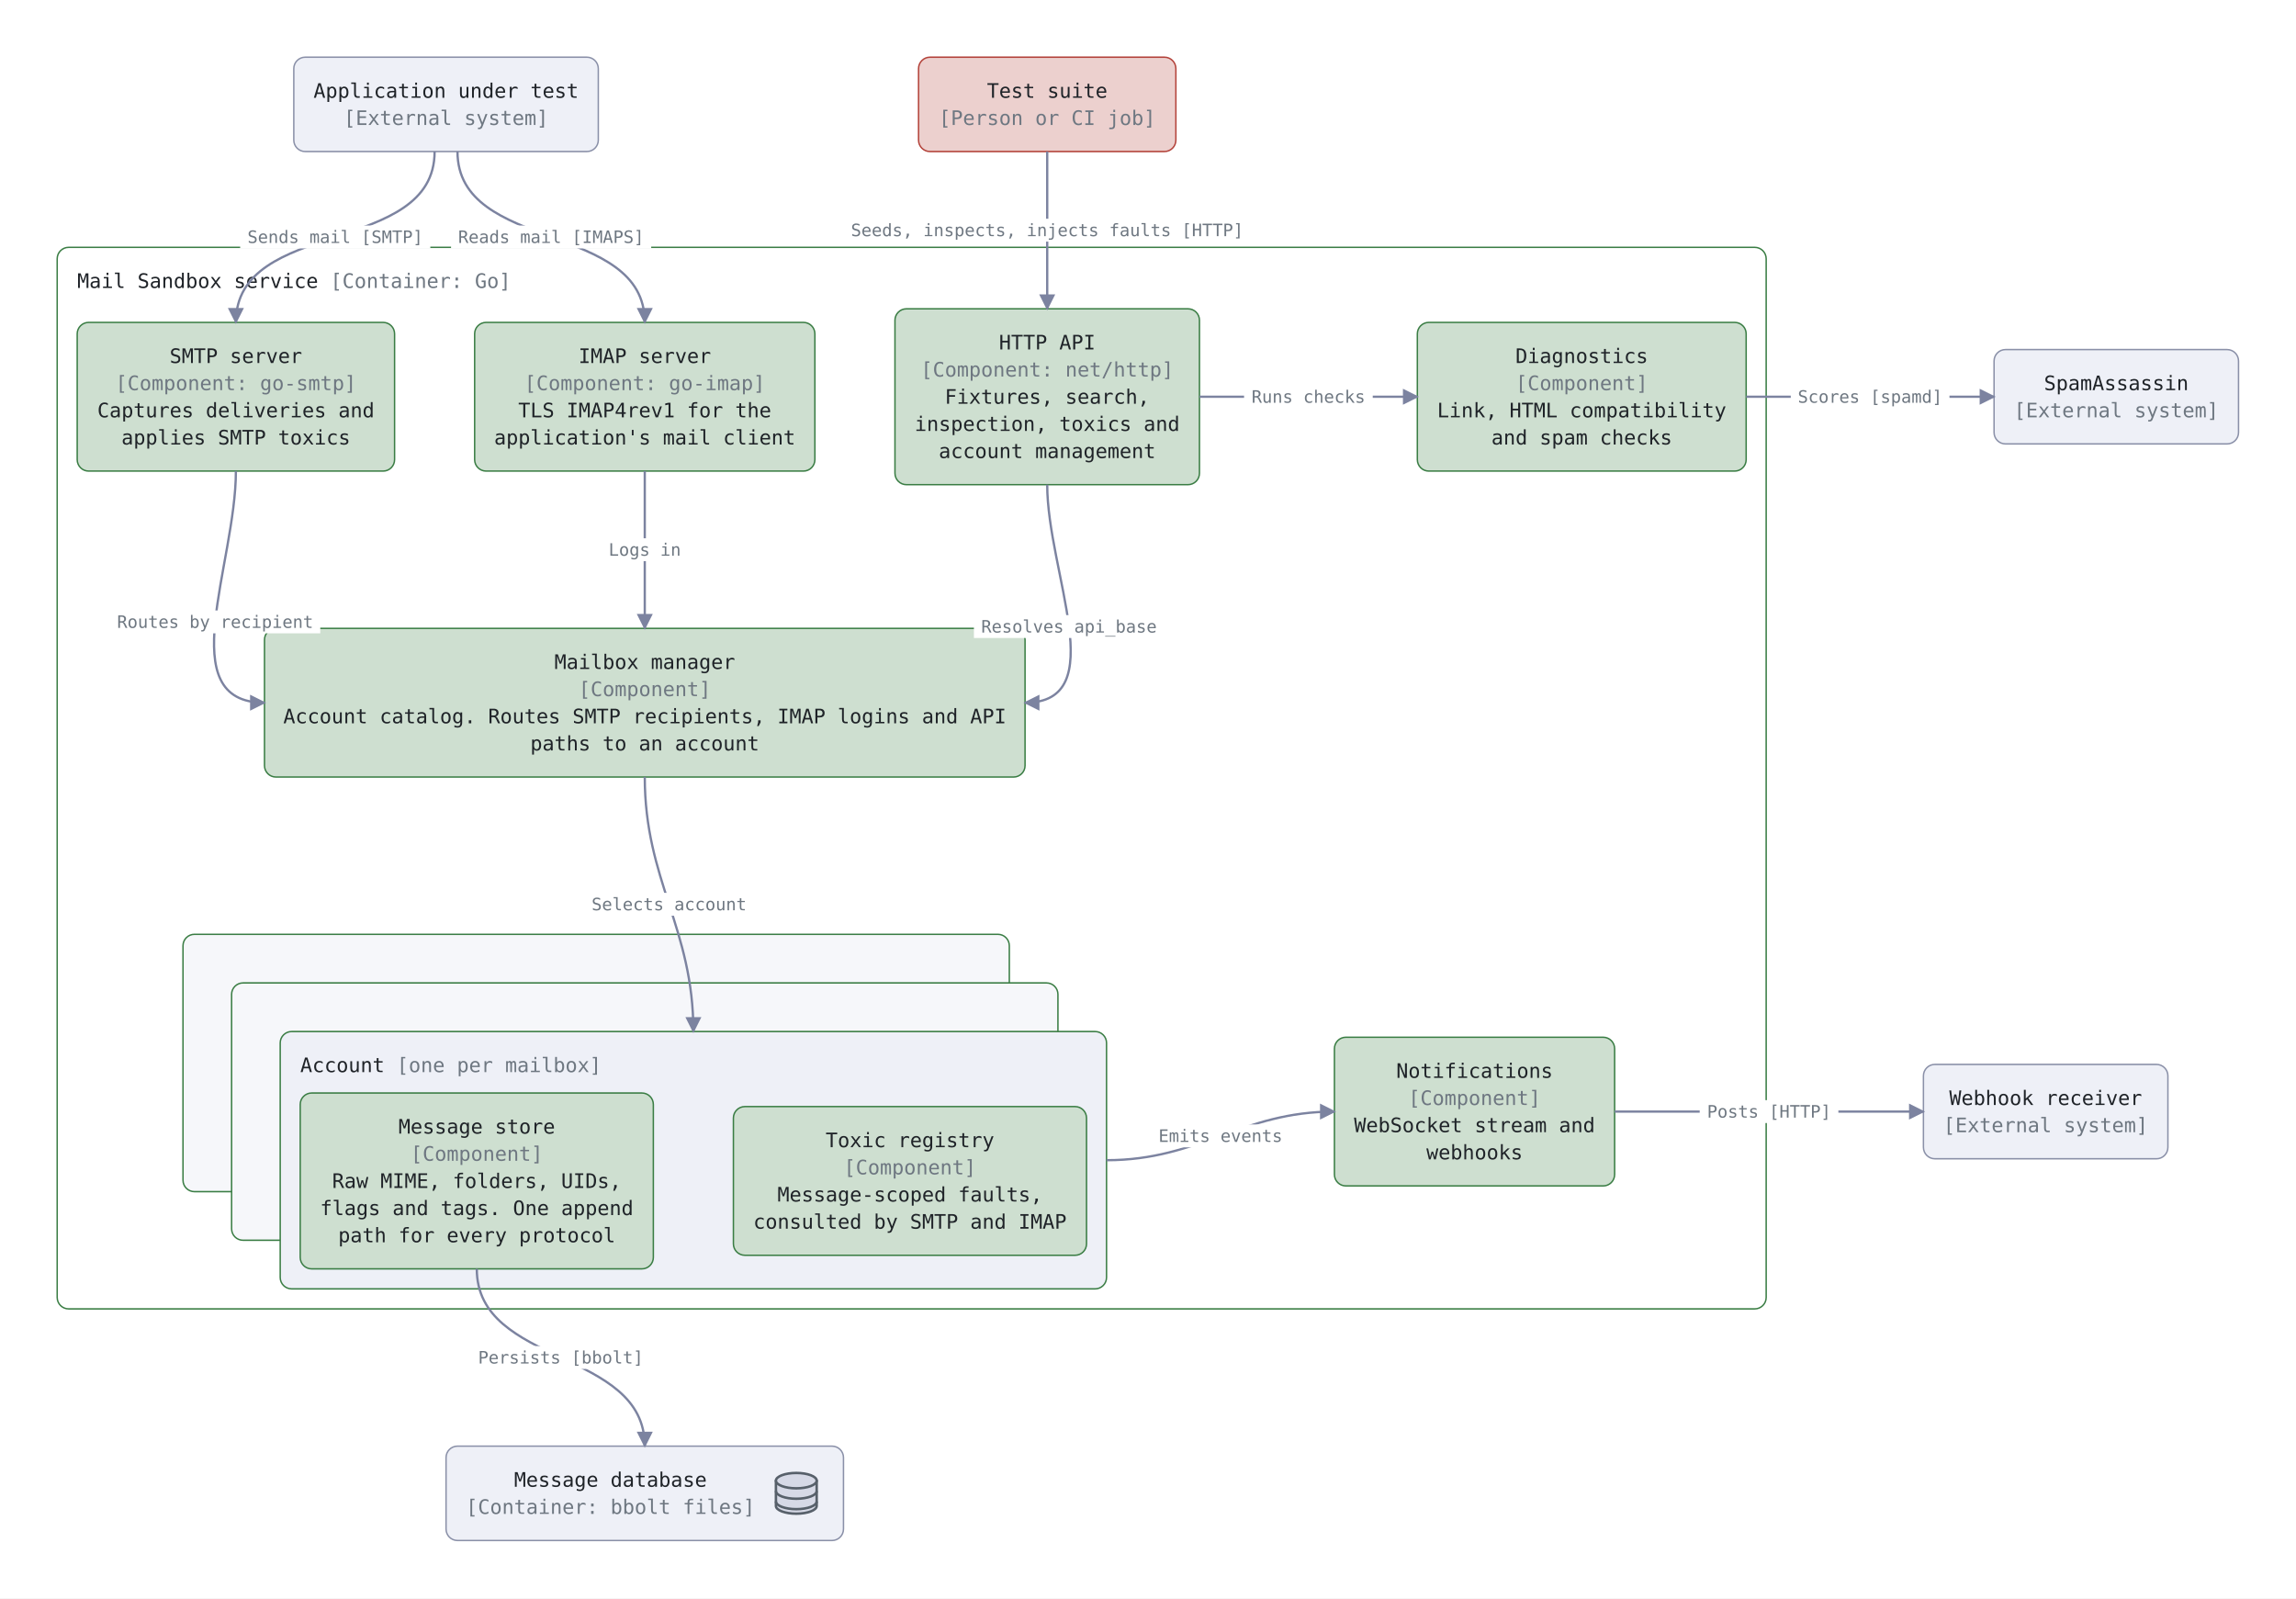
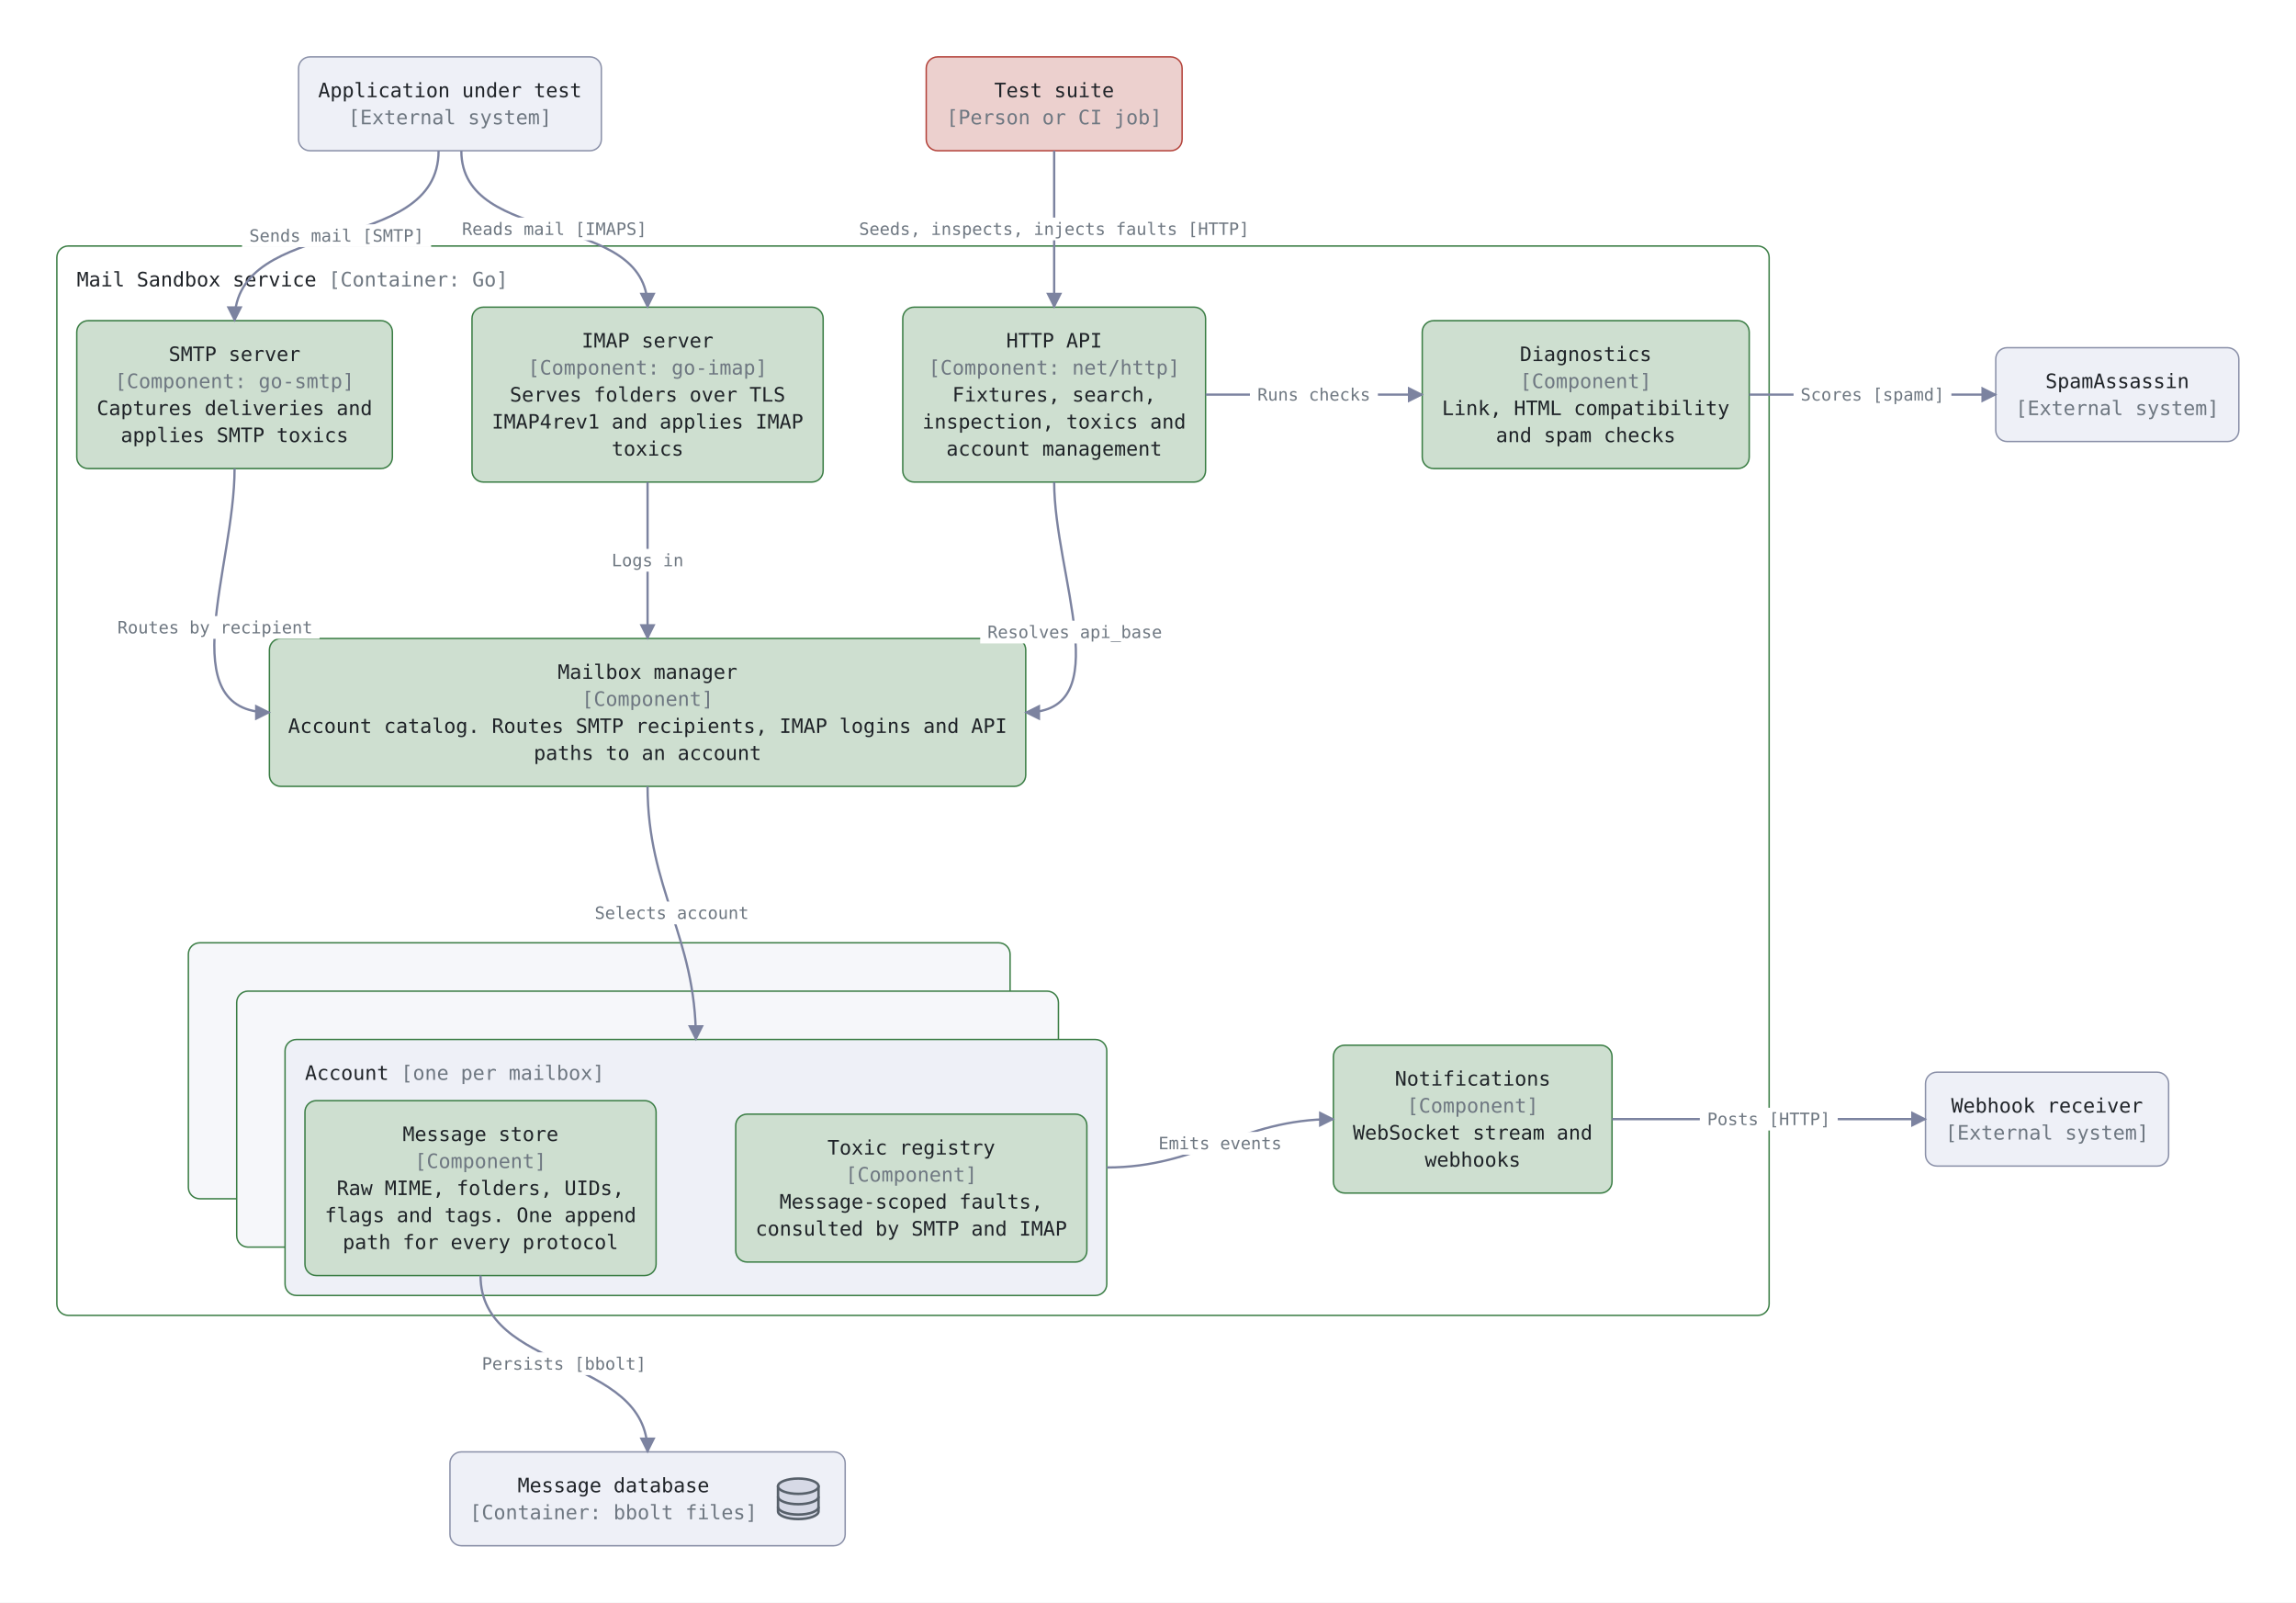
- <svg xmlns="http://www.w3.org/2000/svg" width="1606" height="1118" viewBox="0 0 1606 1118" font-family="'DejaVu Sans Mono', 'Menlo', 'Consolas', 'Liberation Mono', 'Courier New', monospace" font-size="14px">
+ <svg xmlns="http://www.w3.org/2000/svg" width="1615" height="1127" viewBox="0 0 1615 1127" font-family="'DejaVu Sans Mono', 'Menlo', 'Consolas', 'Liberation Mono', 'Courier New', monospace" font-size="14px">
  <defs>
    <marker id="arrow-7c83a0" viewBox="0 0 10 10" refX="9" refY="5" markerWidth="7" markerHeight="7" orient="auto-start-reverse">
      <path d="M 0 0 L 10 5 L 0 10 z" fill="#7c83a0" />
    </marker>
    <marker id="arrow-7c83a0-back" viewBox="0 0 10 10" refX="9" refY="5" markerWidth="7" markerHeight="7" orient="auto-start-reverse">
      <path d="M 0 0 L 10 5 L 0 10 z" fill="#7c83a0" />
    </marker>
  </defs>
-   <rect x="0" y="0" width="1606" height="1118" fill="#ffffff" />
-   <path d="M48 173 H1227.4 a8 8 0 0 1 8 8 V907.5 a8 8 0 0 1 -8 8 H48 a8 8 0 0 1 -8 -8 V181 a8 8 0 0 1 8 -8 Z" fill="none" stroke="#3a7d44" />
+   <rect x="0" y="0" width="1615" height="1127" fill="#ffffff" />
+   <path d="M48 173 H1236.4 a8 8 0 0 1 8 8 V917 a8 8 0 0 1 -8 8 H48 a8 8 0 0 1 -8 -8 V181 a8 8 0 0 1 8 -8 Z" fill="none" stroke="#3a7d44" />
  <text x="54" y="201.4" fill="#1f2328" text-anchor="start">Mail Sandbox service <tspan fill="#6e7781">[Container: Go]</tspan>
  </text>
-   <path d="M340 225.5 H562 a8 8 0 0 1 8 8 V321.5 a8 8 0 0 1 -8 8 H340 a8 8 0 0 1 -8 -8 V233.5 a8 8 0 0 1 8 -8 Z" fill="#cedfd0" stroke="#3a7d44" />
-   <text x="451" y="253.9" fill="#1f2328" text-anchor="middle">IMAP server</text>
-   <text x="451" y="272.9" fill="#6e7781" text-anchor="middle">[Component: go-imap]</text>
-   <text x="451" y="291.9" fill="#1f2328" text-anchor="middle">TLS IMAP4rev1 for the</text>
-   <text x="451" y="310.9" fill="#1f2328" text-anchor="middle">application's mail client</text>
+   <path d="M340 216 H571 a8 8 0 0 1 8 8 V331 a8 8 0 0 1 -8 8 H340 a8 8 0 0 1 -8 -8 V224 a8 8 0 0 1 8 -8 Z" fill="#cedfd0" stroke="#3a7d44" />
+   <text x="455.5" y="244.4" fill="#1f2328" text-anchor="middle">IMAP server</text>
+   <text x="455.5" y="263.4" fill="#6e7781" text-anchor="middle">[Component: go-imap]</text>
+   <text x="455.5" y="282.4" fill="#1f2328" text-anchor="middle">Serves folders over TLS</text>
+   <text x="455.5" y="301.4" fill="#1f2328" text-anchor="middle">IMAP4rev1 and applies IMAP</text>
+   <text x="455.5" y="320.4" fill="#1f2328" text-anchor="middle">toxics</text>
  <path d="M62 225.5 H268 a8 8 0 0 1 8 8 V321.5 a8 8 0 0 1 -8 8 H62 a8 8 0 0 1 -8 -8 V233.5 a8 8 0 0 1 8 -8 Z" fill="#cedfd0" stroke="#3a7d44" />
  <text x="165" y="253.9" fill="#1f2328" text-anchor="middle">SMTP server</text>
  <text x="165" y="272.9" fill="#6e7781" text-anchor="middle">[Component: go-smtp]</text>
  <text x="165" y="291.9" fill="#1f2328" text-anchor="middle">Captures deliveries and</text>
  <text x="165" y="310.9" fill="#1f2328" text-anchor="middle">applies SMTP toxics</text>
-   <path d="M634 216 H831 a8 8 0 0 1 8 8 V331 a8 8 0 0 1 -8 8 H634 a8 8 0 0 1 -8 -8 V224 a8 8 0 0 1 8 -8 Z" fill="#cedfd0" stroke="#3a7d44" />
-   <text x="732.5" y="244.4" fill="#1f2328" text-anchor="middle">HTTP API</text>
-   <text x="732.5" y="263.4" fill="#6e7781" text-anchor="middle">[Component: net/http]</text>
-   <text x="732.5" y="282.4" fill="#1f2328" text-anchor="middle">Fixtures, search,</text>
-   <text x="732.5" y="301.4" fill="#1f2328" text-anchor="middle">inspection, toxics and</text>
-   <text x="732.5" y="320.4" fill="#1f2328" text-anchor="middle">account management</text>
-   <path d="M193 439.5 H709 a8 8 0 0 1 8 8 V535.5 a8 8 0 0 1 -8 8 H193 a8 8 0 0 1 -8 -8 V447.5 a8 8 0 0 1 8 -8 Z" fill="#cedfd0" stroke="#3a7d44" />
-   <text x="451" y="467.9" fill="#1f2328" text-anchor="middle">Mailbox manager</text>
-   <text x="451" y="486.9" fill="#6e7781" text-anchor="middle">[Component]</text>
-   <text x="451" y="505.9" fill="#1f2328" text-anchor="middle">Account catalog. Routes SMTP recipients, IMAP logins and API</text>
-   <text x="451" y="524.9" fill="#1f2328" text-anchor="middle">paths to an account</text>
-   <path d="M136 653.5 H698 a8 8 0 0 1 8 8 V825.5 a8 8 0 0 1 -8 8 H136 a8 8 0 0 1 -8 -8 V661.5 a8 8 0 0 1 8 -8 Z" fill="#f6f7fa" stroke="#3a7d44" />
-   <path d="M170 687.5 H732 a8 8 0 0 1 8 8 V859.5 a8 8 0 0 1 -8 8 H170 a8 8 0 0 1 -8 -8 V695.5 a8 8 0 0 1 8 -8 Z" fill="#f6f7fa" stroke="#3a7d44" />
-   <path d="M204 721.5 H766 a8 8 0 0 1 8 8 V893.5 a8 8 0 0 1 -8 8 H204 a8 8 0 0 1 -8 -8 V729.5 a8 8 0 0 1 8 -8 Z" fill="#eef0f7" stroke="#3a7d44" />
-   <text x="210" y="749.9" fill="#1f2328" text-anchor="start">Account <tspan fill="#6e7781">[one per mailbox]</tspan>
+   <path d="M643 216 H840 a8 8 0 0 1 8 8 V331 a8 8 0 0 1 -8 8 H643 a8 8 0 0 1 -8 -8 V224 a8 8 0 0 1 8 -8 Z" fill="#cedfd0" stroke="#3a7d44" />
+   <text x="741.5" y="244.4" fill="#1f2328" text-anchor="middle">HTTP API</text>
+   <text x="741.5" y="263.4" fill="#6e7781" text-anchor="middle">[Component: net/http]</text>
+   <text x="741.5" y="282.4" fill="#1f2328" text-anchor="middle">Fixtures, search,</text>
+   <text x="741.5" y="301.4" fill="#1f2328" text-anchor="middle">inspection, toxics and</text>
+   <text x="741.5" y="320.4" fill="#1f2328" text-anchor="middle">account management</text>
+   <path d="M197.5 449 H713.5 a8 8 0 0 1 8 8 V545 a8 8 0 0 1 -8 8 H197.5 a8 8 0 0 1 -8 -8 V457 a8 8 0 0 1 8 -8 Z" fill="#cedfd0" stroke="#3a7d44" />
+   <text x="455.5" y="477.4" fill="#1f2328" text-anchor="middle">Mailbox manager</text>
+   <text x="455.5" y="496.4" fill="#6e7781" text-anchor="middle">[Component]</text>
+   <text x="455.5" y="515.4" fill="#1f2328" text-anchor="middle">Account catalog. Routes SMTP recipients, IMAP logins and API</text>
+   <text x="455.5" y="534.4" fill="#1f2328" text-anchor="middle">paths to an account</text>
+   <path d="M140.5 663 H702.5 a8 8 0 0 1 8 8 V835 a8 8 0 0 1 -8 8 H140.5 a8 8 0 0 1 -8 -8 V671 a8 8 0 0 1 8 -8 Z" fill="#f6f7fa" stroke="#3a7d44" />
+   <path d="M174.5 697 H736.5 a8 8 0 0 1 8 8 V869 a8 8 0 0 1 -8 8 H174.5 a8 8 0 0 1 -8 -8 V705 a8 8 0 0 1 8 -8 Z" fill="#f6f7fa" stroke="#3a7d44" />
+   <path d="M208.5 731 H770.5 a8 8 0 0 1 8 8 V903 a8 8 0 0 1 -8 8 H208.5 a8 8 0 0 1 -8 -8 V739 a8 8 0 0 1 8 -8 Z" fill="#eef0f7" stroke="#3a7d44" />
+   <text x="214.5" y="759.4" fill="#1f2328" text-anchor="start">Account <tspan fill="#6e7781">[one per mailbox]</tspan>
  </text>
-   <path d="M218 764.5 H449 a8 8 0 0 1 8 8 V879.5 a8 8 0 0 1 -8 8 H218 a8 8 0 0 1 -8 -8 V772.5 a8 8 0 0 1 8 -8 Z" fill="#cedfd0" stroke="#3a7d44" />
-   <text x="333.5" y="792.9" fill="#1f2328" text-anchor="middle">Message store</text>
-   <text x="333.5" y="811.9" fill="#6e7781" text-anchor="middle">[Component]</text>
-   <text x="333.5" y="830.9" fill="#1f2328" text-anchor="middle">Raw MIME, folders, UIDs,</text>
-   <text x="333.5" y="849.9" fill="#1f2328" text-anchor="middle">flags and tags. One append</text>
-   <text x="333.5" y="868.9" fill="#1f2328" text-anchor="middle">path for every protocol</text>
-   <path d="M521 774 H752 a8 8 0 0 1 8 8 V870 a8 8 0 0 1 -8 8 H521 a8 8 0 0 1 -8 -8 V782 a8 8 0 0 1 8 -8 Z" fill="#cedfd0" stroke="#3a7d44" />
-   <text x="636.5" y="802.4" fill="#1f2328" text-anchor="middle">Toxic registry</text>
-   <text x="636.5" y="821.4" fill="#6e7781" text-anchor="middle">[Component]</text>
-   <text x="636.5" y="840.4" fill="#1f2328" text-anchor="middle">Message-scoped faults,</text>
-   <text x="636.5" y="859.4" fill="#1f2328" text-anchor="middle">consulted by SMTP and IMAP</text>
-   <path d="M999.4 225.5 H1213.4 a8 8 0 0 1 8 8 V321.5 a8 8 0 0 1 -8 8 H999.4 a8 8 0 0 1 -8 -8 V233.5 a8 8 0 0 1 8 -8 Z" fill="#cedfd0" stroke="#3a7d44" />
-   <text x="1106.4" y="253.9" fill="#1f2328" text-anchor="middle">Diagnostics</text>
-   <text x="1106.4" y="272.9" fill="#6e7781" text-anchor="middle">[Component]</text>
-   <text x="1106.4" y="291.9" fill="#1f2328" text-anchor="middle">Link, HTML compatibility</text>
-   <text x="1106.4" y="310.9" fill="#1f2328" text-anchor="middle">and spam checks</text>
-   <path d="M941.4 725.5 H1121.4 a8 8 0 0 1 8 8 V821.5 a8 8 0 0 1 -8 8 H941.4 a8 8 0 0 1 -8 -8 V733.5 a8 8 0 0 1 8 -8 Z" fill="#cedfd0" stroke="#3a7d44" />
-   <text x="1031.4" y="753.9" fill="#1f2328" text-anchor="middle">Notifications</text>
-   <text x="1031.4" y="772.9" fill="#6e7781" text-anchor="middle">[Component]</text>
-   <text x="1031.4" y="791.9" fill="#1f2328" text-anchor="middle">WebSocket stream and</text>
-   <text x="1031.4" y="810.9" fill="#1f2328" text-anchor="middle">webhooks</text>
-   <path d="M213.5 40 H410.5 a8 8 0 0 1 8 8 V98 a8 8 0 0 1 -8 8 H213.5 a8 8 0 0 1 -8 -8 V48 a8 8 0 0 1 8 -8 Z" fill="#eef0f7" stroke="#8a90a8" />
-   <text x="312" y="68.4" fill="#1f2328" text-anchor="middle">Application under test</text>
-   <text x="312" y="87.4" fill="#6e7781" text-anchor="middle">[External system]</text>
-   <path d="M650.5 40 H814.5 a8 8 0 0 1 8 8 V98 a8 8 0 0 1 -8 8 H650.5 a8 8 0 0 1 -8 -8 V48 a8 8 0 0 1 8 -8 Z" fill="#ecd0ce" stroke="#b3423a" />
-   <text x="732.5" y="68.4" fill="#1f2328" text-anchor="middle">Test suite</text>
-   <text x="732.5" y="87.4" fill="#6e7781" text-anchor="middle">[Person or CI job]</text>
-   <path d="M320 1011.5 H582 a8 8 0 0 1 8 8 V1069.5 a8 8 0 0 1 -8 8 H320 a8 8 0 0 1 -8 -8 V1019.5 a8 8 0 0 1 8 -8 Z" fill="#eef0f7" stroke="#8a90a8" />
-   <text x="427" y="1039.9" fill="#1f2328" text-anchor="middle">Message database</text>
-   <text x="427" y="1058.9" fill="#6e7781" text-anchor="middle">[Container: bbolt files]</text>
-   <g transform="translate(538 1025.5) scale(1.58333)">
+   <path d="M222.5 774 H453.5 a8 8 0 0 1 8 8 V889 a8 8 0 0 1 -8 8 H222.5 a8 8 0 0 1 -8 -8 V782 a8 8 0 0 1 8 -8 Z" fill="#cedfd0" stroke="#3a7d44" />
+   <text x="338" y="802.4" fill="#1f2328" text-anchor="middle">Message store</text>
+   <text x="338" y="821.4" fill="#6e7781" text-anchor="middle">[Component]</text>
+   <text x="338" y="840.4" fill="#1f2328" text-anchor="middle">Raw MIME, folders, UIDs,</text>
+   <text x="338" y="859.4" fill="#1f2328" text-anchor="middle">flags and tags. One append</text>
+   <text x="338" y="878.4" fill="#1f2328" text-anchor="middle">path for every protocol</text>
+   <path d="M525.5 783.5 H756.5 a8 8 0 0 1 8 8 V879.5 a8 8 0 0 1 -8 8 H525.5 a8 8 0 0 1 -8 -8 V791.5 a8 8 0 0 1 8 -8 Z" fill="#cedfd0" stroke="#3a7d44" />
+   <text x="641" y="811.9" fill="#1f2328" text-anchor="middle">Toxic registry</text>
+   <text x="641" y="830.9" fill="#6e7781" text-anchor="middle">[Component]</text>
+   <text x="641" y="849.9" fill="#1f2328" text-anchor="middle">Message-scoped faults,</text>
+   <text x="641" y="868.9" fill="#1f2328" text-anchor="middle">consulted by SMTP and IMAP</text>
+   <path d="M1008.4 225.5 H1222.4 a8 8 0 0 1 8 8 V321.5 a8 8 0 0 1 -8 8 H1008.4 a8 8 0 0 1 -8 -8 V233.5 a8 8 0 0 1 8 -8 Z" fill="#cedfd0" stroke="#3a7d44" />
+   <text x="1115.4" y="253.9" fill="#1f2328" text-anchor="middle">Diagnostics</text>
+   <text x="1115.4" y="272.9" fill="#6e7781" text-anchor="middle">[Component]</text>
+   <text x="1115.4" y="291.9" fill="#1f2328" text-anchor="middle">Link, HTML compatibility</text>
+   <text x="1115.4" y="310.9" fill="#1f2328" text-anchor="middle">and spam checks</text>
+   <path d="M945.9 735 H1125.9 a8 8 0 0 1 8 8 V831 a8 8 0 0 1 -8 8 H945.9 a8 8 0 0 1 -8 -8 V743 a8 8 0 0 1 8 -8 Z" fill="#cedfd0" stroke="#3a7d44" />
+   <text x="1035.9" y="763.4" fill="#1f2328" text-anchor="middle">Notifications</text>
+   <text x="1035.9" y="782.4" fill="#6e7781" text-anchor="middle">[Component]</text>
+   <text x="1035.9" y="801.4" fill="#1f2328" text-anchor="middle">WebSocket stream and</text>
+   <text x="1035.9" y="820.4" fill="#1f2328" text-anchor="middle">webhooks</text>
+   <path d="M218 40 H415 a8 8 0 0 1 8 8 V98 a8 8 0 0 1 -8 8 H218 a8 8 0 0 1 -8 -8 V48 a8 8 0 0 1 8 -8 Z" fill="#eef0f7" stroke="#8a90a8" />
+   <text x="316.5" y="68.4" fill="#1f2328" text-anchor="middle">Application under test</text>
+   <text x="316.5" y="87.4" fill="#6e7781" text-anchor="middle">[External system]</text>
+   <path d="M659.5 40 H823.5 a8 8 0 0 1 8 8 V98 a8 8 0 0 1 -8 8 H659.5 a8 8 0 0 1 -8 -8 V48 a8 8 0 0 1 8 -8 Z" fill="#ecd0ce" stroke="#b3423a" />
+   <text x="741.5" y="68.4" fill="#1f2328" text-anchor="middle">Test suite</text>
+   <text x="741.5" y="87.4" fill="#6e7781" text-anchor="middle">[Person or CI job]</text>
+   <path d="M324.5 1021 H586.5 a8 8 0 0 1 8 8 V1079 a8 8 0 0 1 -8 8 H324.5 a8 8 0 0 1 -8 -8 V1029 a8 8 0 0 1 8 -8 Z" fill="#eef0f7" stroke="#8a90a8" />
+   <text x="431.5" y="1049.4" fill="#1f2328" text-anchor="middle">Message database</text>
+   <text x="431.5" y="1068.4" fill="#6e7781" text-anchor="middle">[Container: bbolt files]</text>
+   <g transform="translate(542.5 1035) scale(1.58333)">
    <path d="M3 6.4 v11.2 a9 3.4 0 0 0 18 0 v-11.2 Z" fill="#d6d9e6" stroke="#57606a" stroke-width="1.1" stroke-linejoin="round" />
    <path d="M3 6.4 a9 3.4 0 0 1 18 0 a9 3.4 0 0 1 -18 0 Z" fill="#d6d9e6" stroke="#57606a" stroke-width="1.1" stroke-linejoin="round" />
    <path d="M3 11 a9 3.4 0 0 0 18 0" fill="none" stroke="#57606a" stroke-width="1.1" stroke-linejoin="round" />
    <path d="M3 15.6 a9 3.4 0 0 0 18 0" fill="none" stroke="#57606a" stroke-width="1.1" stroke-linejoin="round" />
  </g>
-   <path d="M1402.8 244.5 H1557.8 a8 8 0 0 1 8 8 V302.5 a8 8 0 0 1 -8 8 H1402.8 a8 8 0 0 1 -8 -8 V252.5 a8 8 0 0 1 8 -8 Z" fill="#eef0f7" stroke="#8a90a8" />
-   <text x="1480.3" y="272.9" fill="#1f2328" text-anchor="middle">SpamAssassin</text>
-   <text x="1480.3" y="291.9" fill="#6e7781" text-anchor="middle">[External system]</text>
-   <path d="M1353.4 744.5 H1508.4 a8 8 0 0 1 8 8 V802.5 a8 8 0 0 1 -8 8 H1353.4 a8 8 0 0 1 -8 -8 V752.5 a8 8 0 0 1 8 -8 Z" fill="#eef0f7" stroke="#8a90a8" />
-   <text x="1430.9" y="772.9" fill="#1f2328" text-anchor="middle">Webhook receiver</text>
-   <text x="1430.9" y="791.9" fill="#6e7781" text-anchor="middle">[External system]</text>
-   <path d="M 304 106 C 304 179.32, 165 152.18, 165 225.5" fill="none" stroke="#7c83a0" stroke-width="1.6" marker-end="url(#arrow-7c83a0)" />
-   <rect x="168" y="157.75" width="133" height="16" fill="#ffffff" />
+   <path d="M1411.8 244.5 H1566.8 a8 8 0 0 1 8 8 V302.5 a8 8 0 0 1 -8 8 H1411.8 a8 8 0 0 1 -8 -8 V252.5 a8 8 0 0 1 8 -8 Z" fill="#eef0f7" stroke="#8a90a8" />
+   <text x="1489.3" y="272.9" fill="#1f2328" text-anchor="middle">SpamAssassin</text>
+   <text x="1489.3" y="291.9" fill="#6e7781" text-anchor="middle">[External system]</text>
+   <path d="M1362.4 754 H1517.4 a8 8 0 0 1 8 8 V812 a8 8 0 0 1 -8 8 H1362.4 a8 8 0 0 1 -8 -8 V762 a8 8 0 0 1 8 -8 Z" fill="#eef0f7" stroke="#8a90a8" />
+   <text x="1439.9" y="782.4" fill="#1f2328" text-anchor="middle">Webhook receiver</text>
+   <text x="1439.9" y="801.4" fill="#6e7781" text-anchor="middle">[External system]</text>
+   <path d="M 308.5 106 C 308.5 180.7, 165 150.8, 165 225.5" fill="none" stroke="#7c83a0" stroke-width="1.6" marker-end="url(#arrow-7c83a0)" />
+   <rect x="170.25" y="157.75" width="133" height="16" fill="#ffffff" />
  <g font-size="12px">
-     <text x="234.5" y="169.95" fill="#6e7781" text-anchor="middle">Sends mail [SMTP]</text>
+     <text x="236.75" y="169.95" fill="#6e7781" text-anchor="middle">Sends mail [SMTP]</text>
  </g>
-   <path d="M 320 106 C 320 176.93, 451 154.57, 451 225.5" fill="none" stroke="#7c83a0" stroke-width="1.6" marker-end="url(#arrow-7c83a0)" />
-   <rect x="315.5" y="157.75" width="140" height="16" fill="#ffffff" />
+   <path d="M 324.5 106 C 324.5 174.42, 455.5 147.58, 455.5 216" fill="none" stroke="#7c83a0" stroke-width="1.6" marker-end="url(#arrow-7c83a0)" />
+   <rect x="320" y="153" width="140" height="16" fill="#ffffff" />
  <g font-size="12px">
-     <text x="385.5" y="169.95" fill="#6e7781" text-anchor="middle">Reads mail [IMAPS]</text>
+     <text x="390" y="165.2" fill="#6e7781" text-anchor="middle">Reads mail [IMAPS]</text>
  </g>
-   <path d="M 732.5 106 C 732.5 150, 732.5 172, 732.5 216" fill="none" stroke="#7c83a0" stroke-width="1.6" marker-end="url(#arrow-7c83a0)" />
-   <rect x="590.5" y="153" width="284" height="16" fill="#ffffff" />
+   <path d="M 741.5 106 C 741.5 150, 741.5 172, 741.5 216" fill="none" stroke="#7c83a0" stroke-width="1.6" marker-end="url(#arrow-7c83a0)" />
+   <rect x="599.5" y="153" width="284" height="16" fill="#ffffff" />
  <g font-size="12px">
-     <text x="732.5" y="165.2" fill="#6e7781" text-anchor="middle">Seeds, inspects, injects faults [HTTP]</text>
+     <text x="741.5" y="165.2" fill="#6e7781" text-anchor="middle">Seeds, inspects, injects faults [HTTP]</text>
  </g>
-   <path d="M 165 329.5 C 165 394.79, 119.71 491.5, 185 491.5" fill="none" stroke="#7c83a0" stroke-width="1.6" marker-end="url(#arrow-7c83a0)" />
-   <rect x="77.02" y="426.98" width="147" height="16" fill="#ffffff" />
+   <path d="M 165 329.5 C 165 398.8, 120.2 501, 189.5 501" fill="none" stroke="#7c83a0" stroke-width="1.6" marker-end="url(#arrow-7c83a0)" />
+   <rect x="77.76" y="433.24" width="147" height="16" fill="#ffffff" />
  <g font-size="12px">
-     <text x="150.52" y="439.18" fill="#6e7781" text-anchor="middle">Routes by recipient</text>
+     <text x="151.26" y="445.44" fill="#6e7781" text-anchor="middle">Routes by recipient</text>
  </g>
-   <path d="M 451 329.5 C 451 373.5, 451 395.5, 451 439.5" fill="none" stroke="#7c83a0" stroke-width="1.6" marker-end="url(#arrow-7c83a0)" />
-   <rect x="420.5" y="376.5" width="61" height="16" fill="#ffffff" />
+   <path d="M 455.5 339 C 455.5 383, 455.5 405, 455.5 449" fill="none" stroke="#7c83a0" stroke-width="1.6" marker-end="url(#arrow-7c83a0)" />
+   <rect x="425" y="386" width="61" height="16" fill="#ffffff" />
  <g font-size="12px">
-     <text x="451" y="388.7" fill="#6e7781" text-anchor="middle">Logs in</text>
+     <text x="455.5" y="398.2" fill="#6e7781" text-anchor="middle">Logs in</text>
  </g>
-   <path d="M 732.5 339 C 732.5 400.31, 778.31 491.5, 717 491.5" fill="none" stroke="#7c83a0" stroke-width="1.6" marker-end="url(#arrow-7c83a0)" />
-   <rect x="681.24" y="430.24" width="133" height="16" fill="#ffffff" />
+   <path d="M 741.5 339 C 741.5 404.29, 786.79 501, 721.5 501" fill="none" stroke="#7c83a0" stroke-width="1.6" marker-end="url(#arrow-7c83a0)" />
+   <rect x="689.48" y="436.48" width="133" height="16" fill="#ffffff" />
  <g font-size="12px">
-     <text x="747.74" y="442.44" fill="#6e7781" text-anchor="middle">Resolves api_base</text>
+     <text x="755.98" y="448.68" fill="#6e7781" text-anchor="middle">Resolves api_base</text>
  </g>
-   <path d="M 451 543.5 C 451 615.99, 485 649.01, 485 721.5" fill="none" stroke="#7c83a0" stroke-width="1.6" marker-end="url(#arrow-7c83a0)" />
-   <rect x="409" y="624.5" width="118" height="16" fill="#ffffff" />
+   <path d="M 455.5 553 C 455.5 625.49, 489.5 658.51, 489.5 731" fill="none" stroke="#7c83a0" stroke-width="1.6" marker-end="url(#arrow-7c83a0)" />
+   <rect x="413.5" y="634" width="118" height="16" fill="#ffffff" />
  <g font-size="12px">
-     <text x="468" y="636.7" fill="#6e7781" text-anchor="middle">Selects account</text>
+     <text x="472.5" y="646.2" fill="#6e7781" text-anchor="middle">Selects account</text>
  </g>
-   <path d="M 774 811.5 C 839.19 811.5, 868.21 777.5, 933.4 777.5" fill="none" stroke="#7c83a0" stroke-width="1.6" marker-end="url(#arrow-7c83a0)" />
-   <rect x="805.2" y="786.5" width="97" height="16" fill="#ffffff" />
+   <path d="M 778.5 821 C 843.69 821, 872.71 787, 937.9 787" fill="none" stroke="#7c83a0" stroke-width="1.6" marker-end="url(#arrow-7c83a0)" />
+   <rect x="809.7" y="796" width="97" height="16" fill="#ffffff" />
  <g font-size="12px">
-     <text x="853.7" y="798.7" fill="#6e7781" text-anchor="middle">Emits events</text>
+     <text x="858.2" y="808.2" fill="#6e7781" text-anchor="middle">Emits events</text>
  </g>
-   <path d="M 333.5 887.5 C 333.5 955.83, 451 943.17, 451 1011.5" fill="none" stroke="#7c83a0" stroke-width="1.6" marker-end="url(#arrow-7c83a0)" />
-   <rect x="329.25" y="941.5" width="126" height="16" fill="#ffffff" />
+   <path d="M 338 897 C 338 965.33, 455.5 952.67, 455.5 1021" fill="none" stroke="#7c83a0" stroke-width="1.6" marker-end="url(#arrow-7c83a0)" />
+   <rect x="333.75" y="951" width="126" height="16" fill="#ffffff" />
  <g font-size="12px">
-     <text x="392.25" y="953.7" fill="#6e7781" text-anchor="middle">Persists [bbolt]</text>
+     <text x="396.75" y="963.2" fill="#6e7781" text-anchor="middle">Persists [bbolt]</text>
  </g>
-   <path d="M 839 277.5 C 899.96 277.5, 930.44 277.5, 991.4 277.5" fill="none" stroke="#7c83a0" stroke-width="1.6" marker-end="url(#arrow-7c83a0)" />
-   <rect x="870.2" y="269.5" width="90" height="16" fill="#ffffff" />
+   <path d="M 848 277.5 C 908.96 277.5, 939.44 277.5, 1000.4 277.5" fill="none" stroke="#7c83a0" stroke-width="1.6" marker-end="url(#arrow-7c83a0)" />
+   <rect x="879.2" y="269.5" width="90" height="16" fill="#ffffff" />
  <g font-size="12px">
-     <text x="915.2" y="281.7" fill="#6e7781" text-anchor="middle">Runs checks</text>
+     <text x="924.2" y="281.7" fill="#6e7781" text-anchor="middle">Runs checks</text>
  </g>
-   <path d="M 1221.4 277.5 C 1290.76 277.5, 1325.44 277.5, 1394.8 277.5" fill="none" stroke="#7c83a0" stroke-width="1.6" marker-end="url(#arrow-7c83a0)" />
-   <rect x="1252.6" y="269.5" width="111" height="16" fill="#ffffff" />
+   <path d="M 1230.4 277.5 C 1299.76 277.5, 1334.44 277.5, 1403.8 277.5" fill="none" stroke="#7c83a0" stroke-width="1.6" marker-end="url(#arrow-7c83a0)" />
+   <rect x="1261.6" y="269.5" width="111" height="16" fill="#ffffff" />
  <g font-size="12px">
-     <text x="1308.1" y="281.7" fill="#6e7781" text-anchor="middle">Scores [spamd]</text>
+     <text x="1317.1" y="281.7" fill="#6e7781" text-anchor="middle">Scores [spamd]</text>
  </g>
-   <path d="M 1129.4 777.5 C 1215.8 777.5, 1259 777.5, 1345.4 777.5" fill="none" stroke="#7c83a0" stroke-width="1.6" marker-end="url(#arrow-7c83a0)" />
-   <rect x="1188.9" y="769.5" width="97" height="16" fill="#ffffff" />
+   <path d="M 1133.9 787 C 1222.1 787, 1266.2 787, 1354.4 787" fill="none" stroke="#7c83a0" stroke-width="1.6" marker-end="url(#arrow-7c83a0)" />
+   <rect x="1195.65" y="779" width="97" height="16" fill="#ffffff" />
  <g font-size="12px">
-     <text x="1237.4" y="781.7" fill="#6e7781" text-anchor="middle">Posts [HTTP]</text>
+     <text x="1244.15" y="791.2" fill="#6e7781" text-anchor="middle">Posts [HTTP]</text>
  </g>
</svg>
